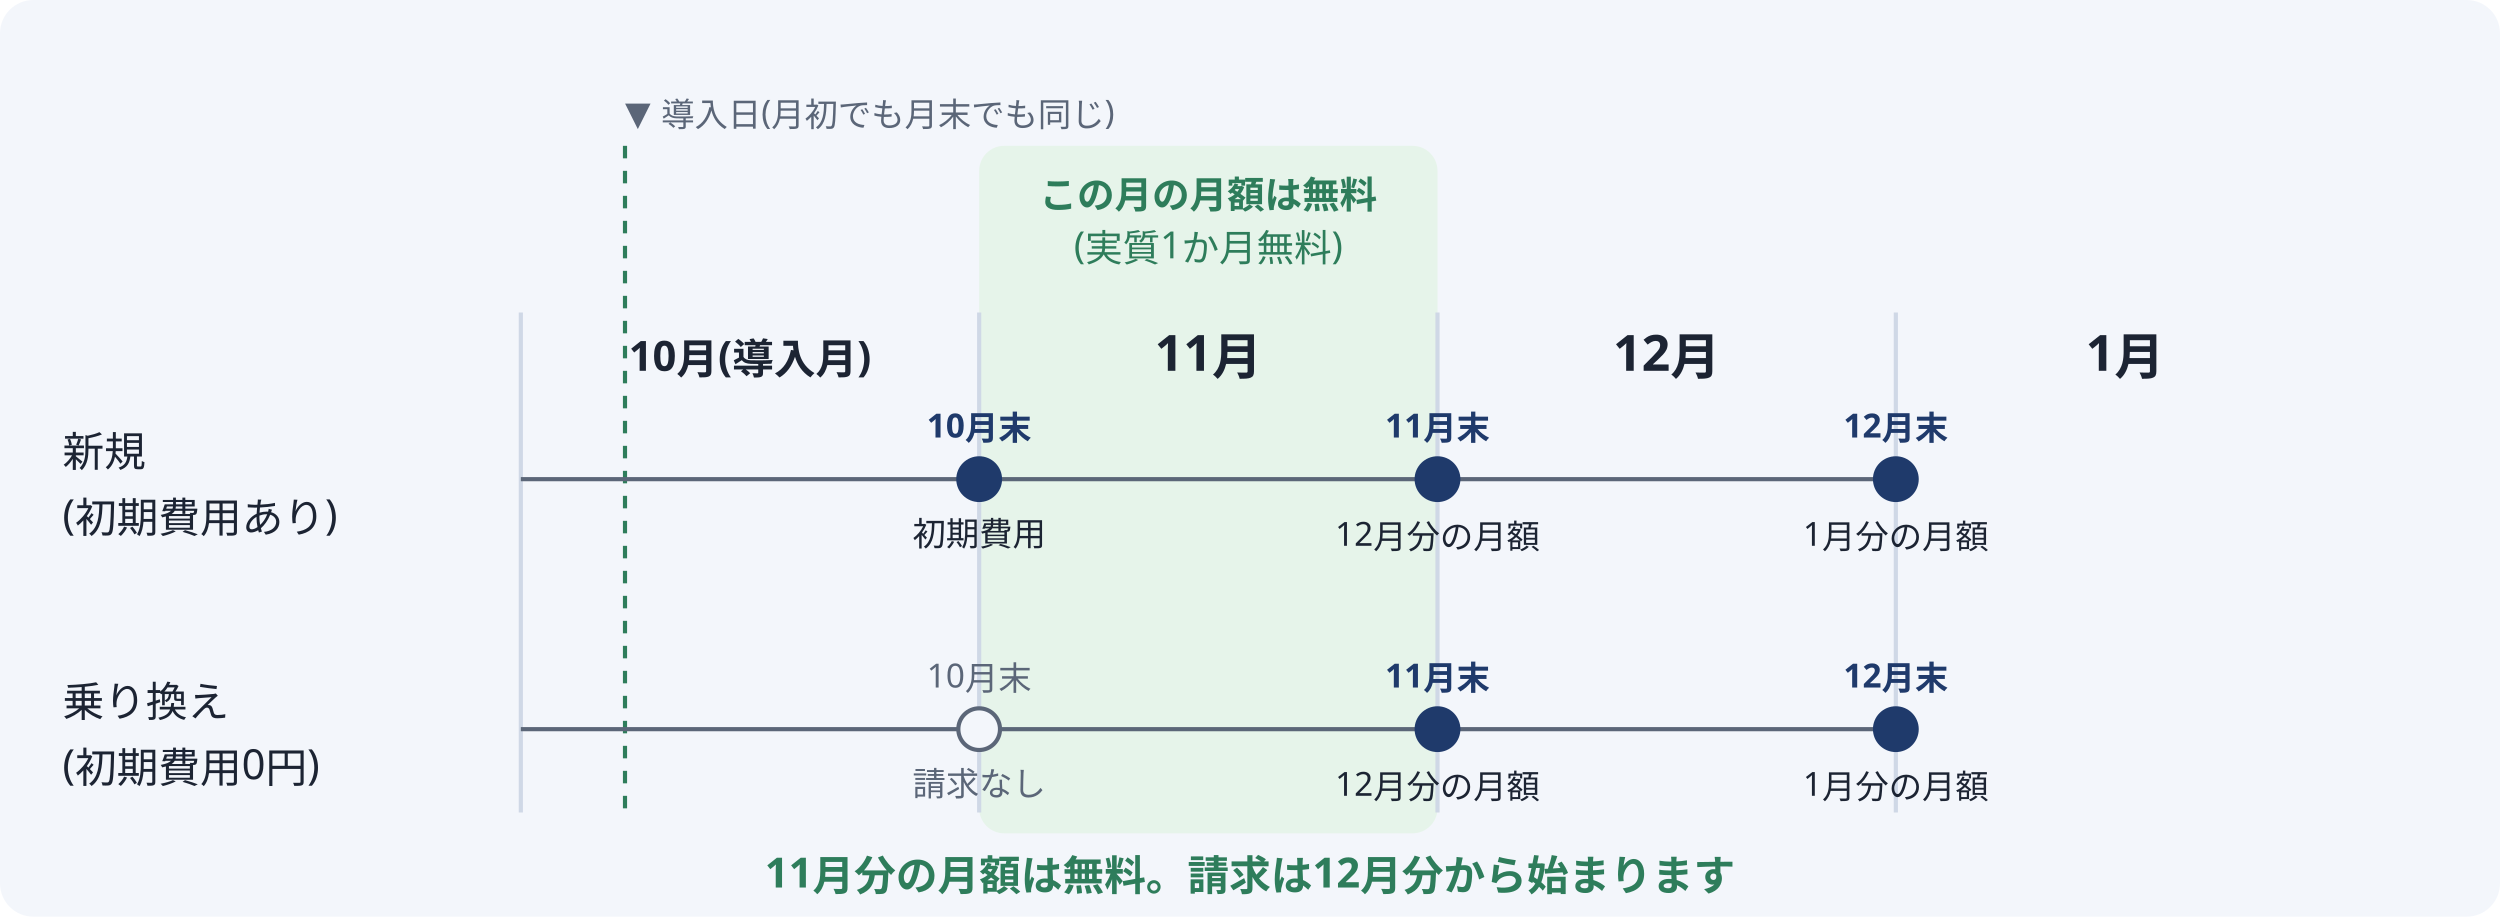
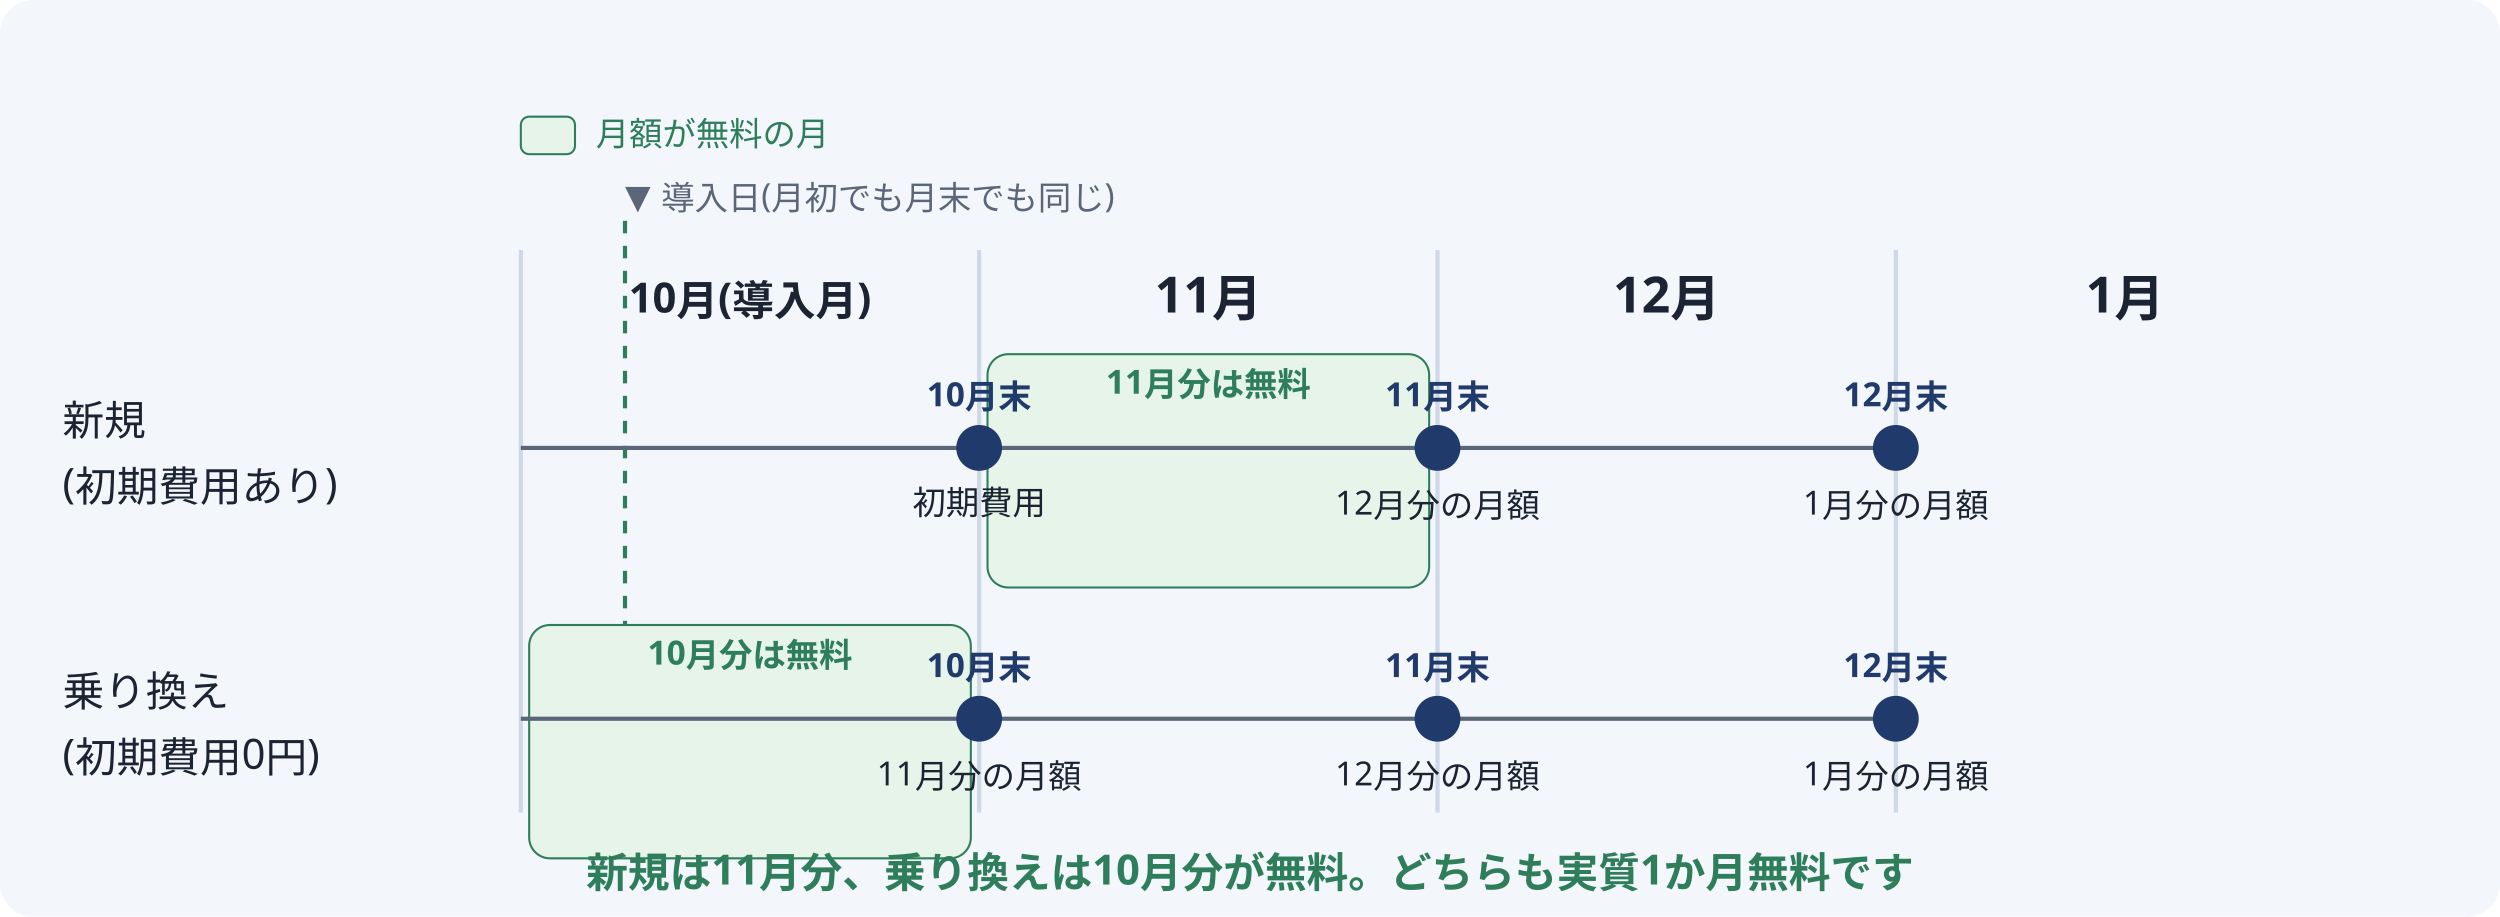
<svg xmlns="http://www.w3.org/2000/svg" viewBox="0 0 1200 440" width="1200" height="440" font-family="'Noto Sans JP', 'Hiragino Kaku Gothic ProN', 'Yu Gothic', sans-serif" role="img" aria-label="請求の例(10月に導入した場合)">
  <rect width="1200" height="440" fill="#f3f6fb" rx="16" />
-   <rect x="470" y="70" width="220" height="330" rx="12" fill="#e6f4ea" />
-   <text x="580.0" y="100" font-size="18" font-weight="700" fill="#2e7d5b" text-anchor="middle">この月の月額は無料</text>
-   <text x="580.0" y="124" font-size="18" font-weight="400" fill="#2e7d5b" text-anchor="middle">(実質1か月無料)</text>
-   <line x1="250" y1="150" x2="250" y2="390" stroke="#cfd8e6" stroke-width="2" />
-   <text x="360.0" y="178" font-size="20" font-weight="700" fill="#1c2433" text-anchor="middle">10月(導入月)</text>
-   <line x1="470" y1="150" x2="470" y2="390" stroke="#cfd8e6" stroke-width="2" />
-   <text x="580.0" y="178" font-size="24" font-weight="700" fill="#1c2433" text-anchor="middle">11月</text>
-   <line x1="690" y1="150" x2="690" y2="390" stroke="#cfd8e6" stroke-width="2" />
-   <text x="800.0" y="178" font-size="24" font-weight="700" fill="#1c2433" text-anchor="middle">12月</text>
-   <line x1="910" y1="150" x2="910" y2="390" stroke="#cfd8e6" stroke-width="2" />
-   <text x="1020.0" y="178" font-size="24" font-weight="700" fill="#1c2433" text-anchor="middle">1月</text>
-   <text x="300" y="60" font-size="16" font-weight="400" fill="#5b6678" text-anchor="start">▼ 導入日(月初でも月末でも同じ)</text>
-   <line x1="300" y1="70" x2="300" y2="390" stroke="#2e7d5b" stroke-width="2" stroke-dasharray="6 6" />
-   <text x="30" y="224.0" font-size="20" font-weight="400" fill="#1c2433" text-anchor="start">新規</text>
-   <text x="30" y="254.0" font-size="20" font-weight="400" fill="#1c2433" text-anchor="start">(初期費用あり)</text>
-   <line x1="250" y1="230" x2="910" y2="230" stroke="#5b6678" stroke-width="2" />
-   <circle cx="470" cy="230" r="11" fill="#1f3a6b" />
-   <text x="470" y="210" font-size="16" font-weight="700" fill="#1f3a6b" text-anchor="middle">10月末</text>
-   <text x="470" y="262.0" font-size="16" font-weight="400" fill="#1c2433" text-anchor="middle">初期費用</text>
-   <circle cx="690" cy="230" r="11" fill="#1f3a6b" />
-   <text x="690" y="210" font-size="16" font-weight="700" fill="#1f3a6b" text-anchor="middle">11月末</text>
-   <text x="690" y="262.0" font-size="16" font-weight="400" fill="#1c2433" text-anchor="middle">12月分の月額</text>
-   <circle cx="910" cy="230" r="11" fill="#1f3a6b" />
-   <text x="910" y="210" font-size="16" font-weight="700" fill="#1f3a6b" text-anchor="middle">12月末</text>
-   <text x="910" y="262.0" font-size="16" font-weight="400" fill="#1c2433" text-anchor="middle">1月分の月額</text>
-   <text x="30" y="344.0" font-size="20" font-weight="400" fill="#1c2433" text-anchor="start">乗り換え</text>
-   <text x="30" y="374.0" font-size="20" font-weight="400" fill="#1c2433" text-anchor="start">(初期費用0円)</text>
-   <line x1="250" y1="350" x2="910" y2="350" stroke="#5b6678" stroke-width="2" />
-   <circle cx="470" cy="350" r="10" fill="#f3f6fb" stroke="#5b6678" stroke-width="2" />
-   <text x="470" y="330" font-size="16" font-weight="400" fill="#5b6678" text-anchor="middle">10月末</text>
-   <text x="470" y="382" font-size="16" font-weight="400" fill="#5b6678" text-anchor="middle">請求なし</text>
-   <circle cx="690" cy="350" r="11" fill="#1f3a6b" />
-   <text x="690" y="330" font-size="16" font-weight="700" fill="#1f3a6b" text-anchor="middle">11月末</text>
-   <text x="690" y="382.0" font-size="16" font-weight="400" fill="#1c2433" text-anchor="middle">12月分の月額</text>
-   <circle cx="910" cy="350" r="11" fill="#1f3a6b" />
-   <text x="910" y="330" font-size="16" font-weight="700" fill="#1f3a6b" text-anchor="middle">12月末</text>
-   <text x="910" y="382.0" font-size="16" font-weight="400" fill="#1c2433" text-anchor="middle">1月分の月額</text>
-   <text x="600.0" y="426" font-size="20" font-weight="700" fill="#2e7d5b" text-anchor="middle">11月分の月額は無料。請求は12月分から始まります</text>
+   <line x1="250" y1="120" x2="250" y2="390" stroke="#cfd8e6" stroke-width="2" />
+   <text x="360.0" y="150" font-size="20" font-weight="700" fill="#1c2433" text-anchor="middle">10月(導入月)</text>
+   <line x1="470" y1="120" x2="470" y2="390" stroke="#cfd8e6" stroke-width="2" />
+   <text x="580.0" y="150" font-size="24" font-weight="700" fill="#1c2433" text-anchor="middle">11月</text>
+   <line x1="690" y1="120" x2="690" y2="390" stroke="#cfd8e6" stroke-width="2" />
+   <text x="800.0" y="150" font-size="24" font-weight="700" fill="#1c2433" text-anchor="middle">12月</text>
+   <line x1="910" y1="120" x2="910" y2="390" stroke="#cfd8e6" stroke-width="2" />
+   <text x="1020.0" y="150" font-size="24" font-weight="700" fill="#1c2433" text-anchor="middle">1月</text>
+   <text x="300" y="100" font-size="16" font-weight="400" fill="#5b6678" text-anchor="start">▼ 導入日(月初でも月末でも同じ)</text>
+   <line x1="300" y1="106" x2="300" y2="390" stroke="#2e7d5b" stroke-width="2" stroke-dasharray="6 6" />
+   <rect x="250" y="56" width="26" height="18" rx="4" fill="#e6f4ea" stroke="#2e7d5b" />
+   <text x="286" y="70" font-size="16" font-weight="400" fill="#2e7d5b" text-anchor="start">月額が無料の月</text>
+   <rect x="474" y="170" width="212" height="112" rx="10" fill="#e6f4ea" stroke="#2e7d5b" stroke-width="1" />
+   <text x="580.0" y="189" font-size="16" font-weight="700" fill="#2e7d5b" text-anchor="middle">11月分は無料</text>
+   <text x="30" y="209.0" font-size="20" font-weight="400" fill="#1c2433" text-anchor="start">新規</text>
+   <text x="30" y="239.0" font-size="20" font-weight="400" fill="#1c2433" text-anchor="start">(初期費用あり)</text>
+   <line x1="250" y1="215" x2="910" y2="215" stroke="#5b6678" stroke-width="2" />
+   <circle cx="470" cy="215" r="11" fill="#1f3a6b" />
+   <text x="470" y="195" font-size="16" font-weight="700" fill="#1f3a6b" text-anchor="middle">10月末</text>
+   <text x="470" y="247.0" font-size="16" font-weight="400" fill="#1c2433" text-anchor="middle">初期費用</text>
+   <circle cx="690" cy="215" r="11" fill="#1f3a6b" />
+   <text x="690" y="195" font-size="16" font-weight="700" fill="#1f3a6b" text-anchor="middle">11月末</text>
+   <text x="690" y="247.0" font-size="16" font-weight="400" fill="#1c2433" text-anchor="middle">12月分の月額</text>
+   <circle cx="910" cy="215" r="11" fill="#1f3a6b" />
+   <text x="910" y="195" font-size="16" font-weight="700" fill="#1f3a6b" text-anchor="middle">12月末</text>
+   <text x="910" y="247.0" font-size="16" font-weight="400" fill="#1c2433" text-anchor="middle">1月分の月額</text>
+   <rect x="254" y="300" width="212" height="112" rx="10" fill="#e6f4ea" stroke="#2e7d5b" stroke-width="1" />
+   <text x="360.0" y="319" font-size="16" font-weight="700" fill="#2e7d5b" text-anchor="middle">10月分は無料</text>
+   <text x="30" y="339.0" font-size="20" font-weight="400" fill="#1c2433" text-anchor="start">乗り換え</text>
+   <text x="30" y="369.0" font-size="20" font-weight="400" fill="#1c2433" text-anchor="start">(初期費用0円)</text>
+   <line x1="250" y1="345" x2="910" y2="345" stroke="#5b6678" stroke-width="2" />
+   <circle cx="470" cy="345" r="11" fill="#1f3a6b" />
+   <text x="470" y="325" font-size="16" font-weight="700" fill="#1f3a6b" text-anchor="middle">10月末</text>
+   <text x="470" y="377.0" font-size="16" font-weight="400" fill="#1c2433" text-anchor="middle">11月分の月額</text>
+   <circle cx="690" cy="345" r="11" fill="#1f3a6b" />
+   <text x="690" y="325" font-size="16" font-weight="700" fill="#1f3a6b" text-anchor="middle">11月末</text>
+   <text x="690" y="377.0" font-size="16" font-weight="400" fill="#1c2433" text-anchor="middle">12月分の月額</text>
+   <circle cx="910" cy="345" r="11" fill="#1f3a6b" />
+   <text x="910" y="325" font-size="16" font-weight="700" fill="#1f3a6b" text-anchor="middle">12月末</text>
+   <text x="910" y="377.0" font-size="16" font-weight="400" fill="#1c2433" text-anchor="middle">1月分の月額</text>
+   <text x="600.0" y="426" font-size="20" font-weight="700" fill="#2e7d5b" text-anchor="middle">新規は11月分、乗り換えは10月分が無料。どちらも実質1か月無料です</text>
</svg>
